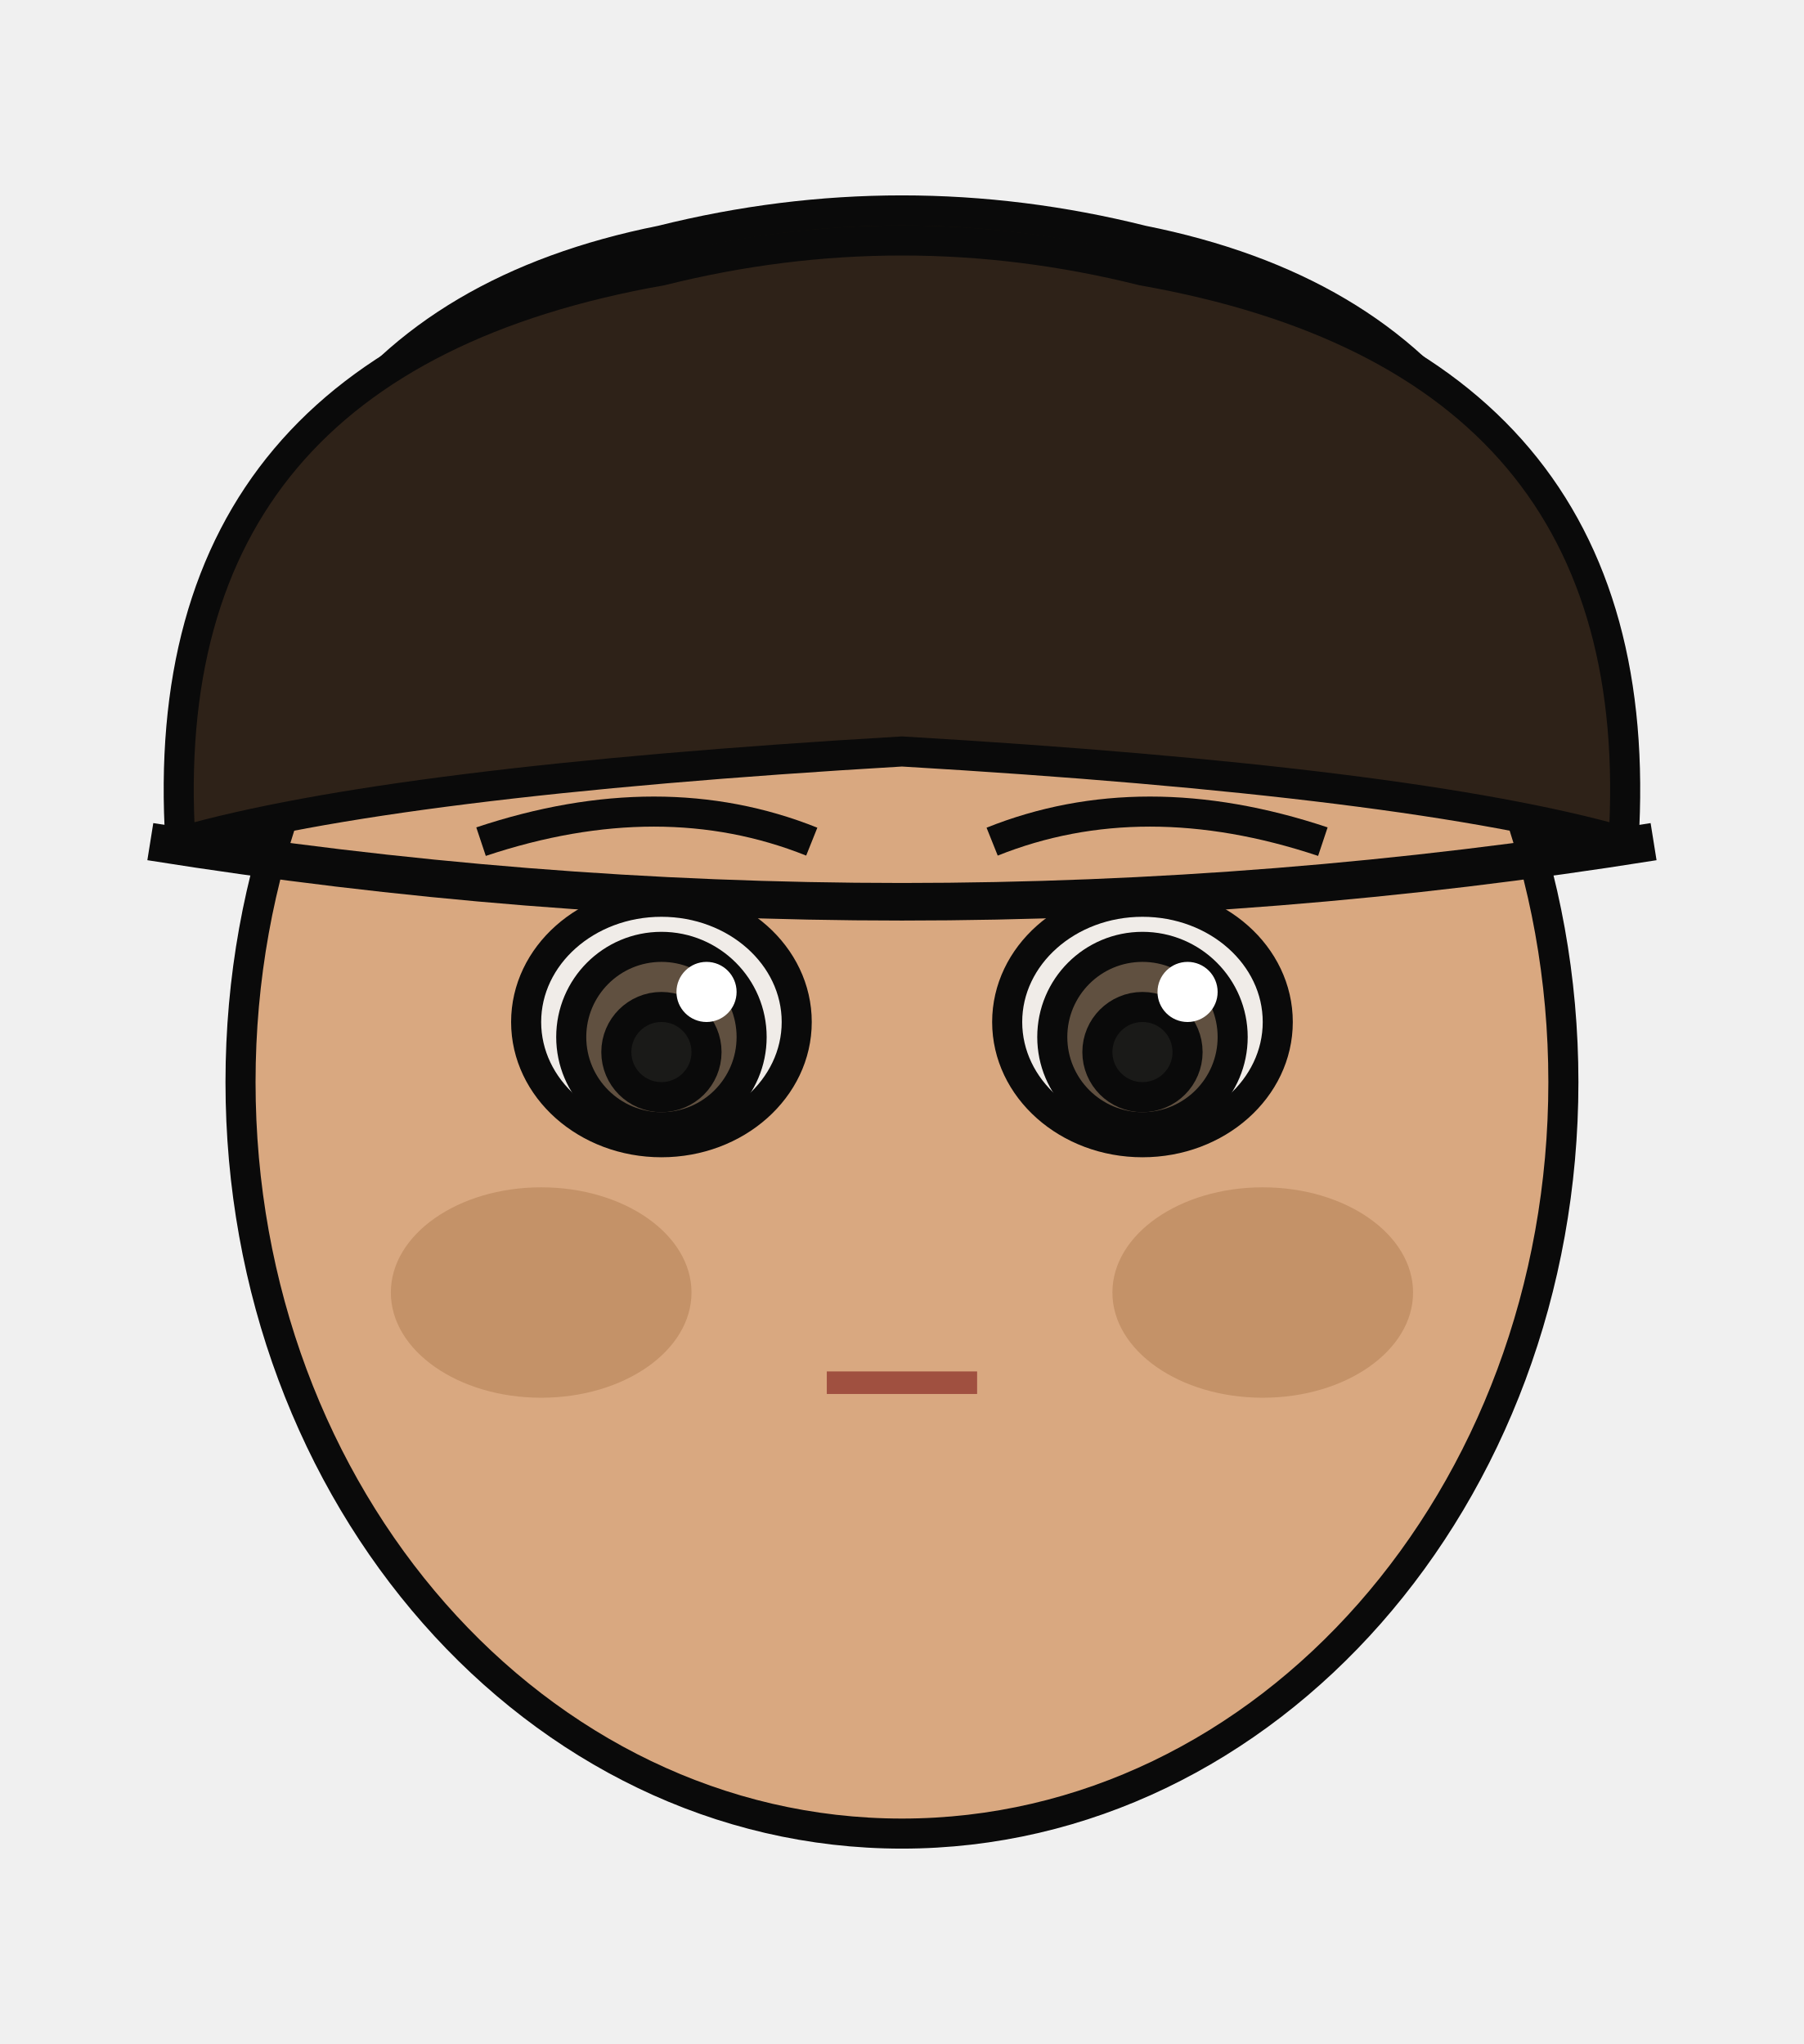
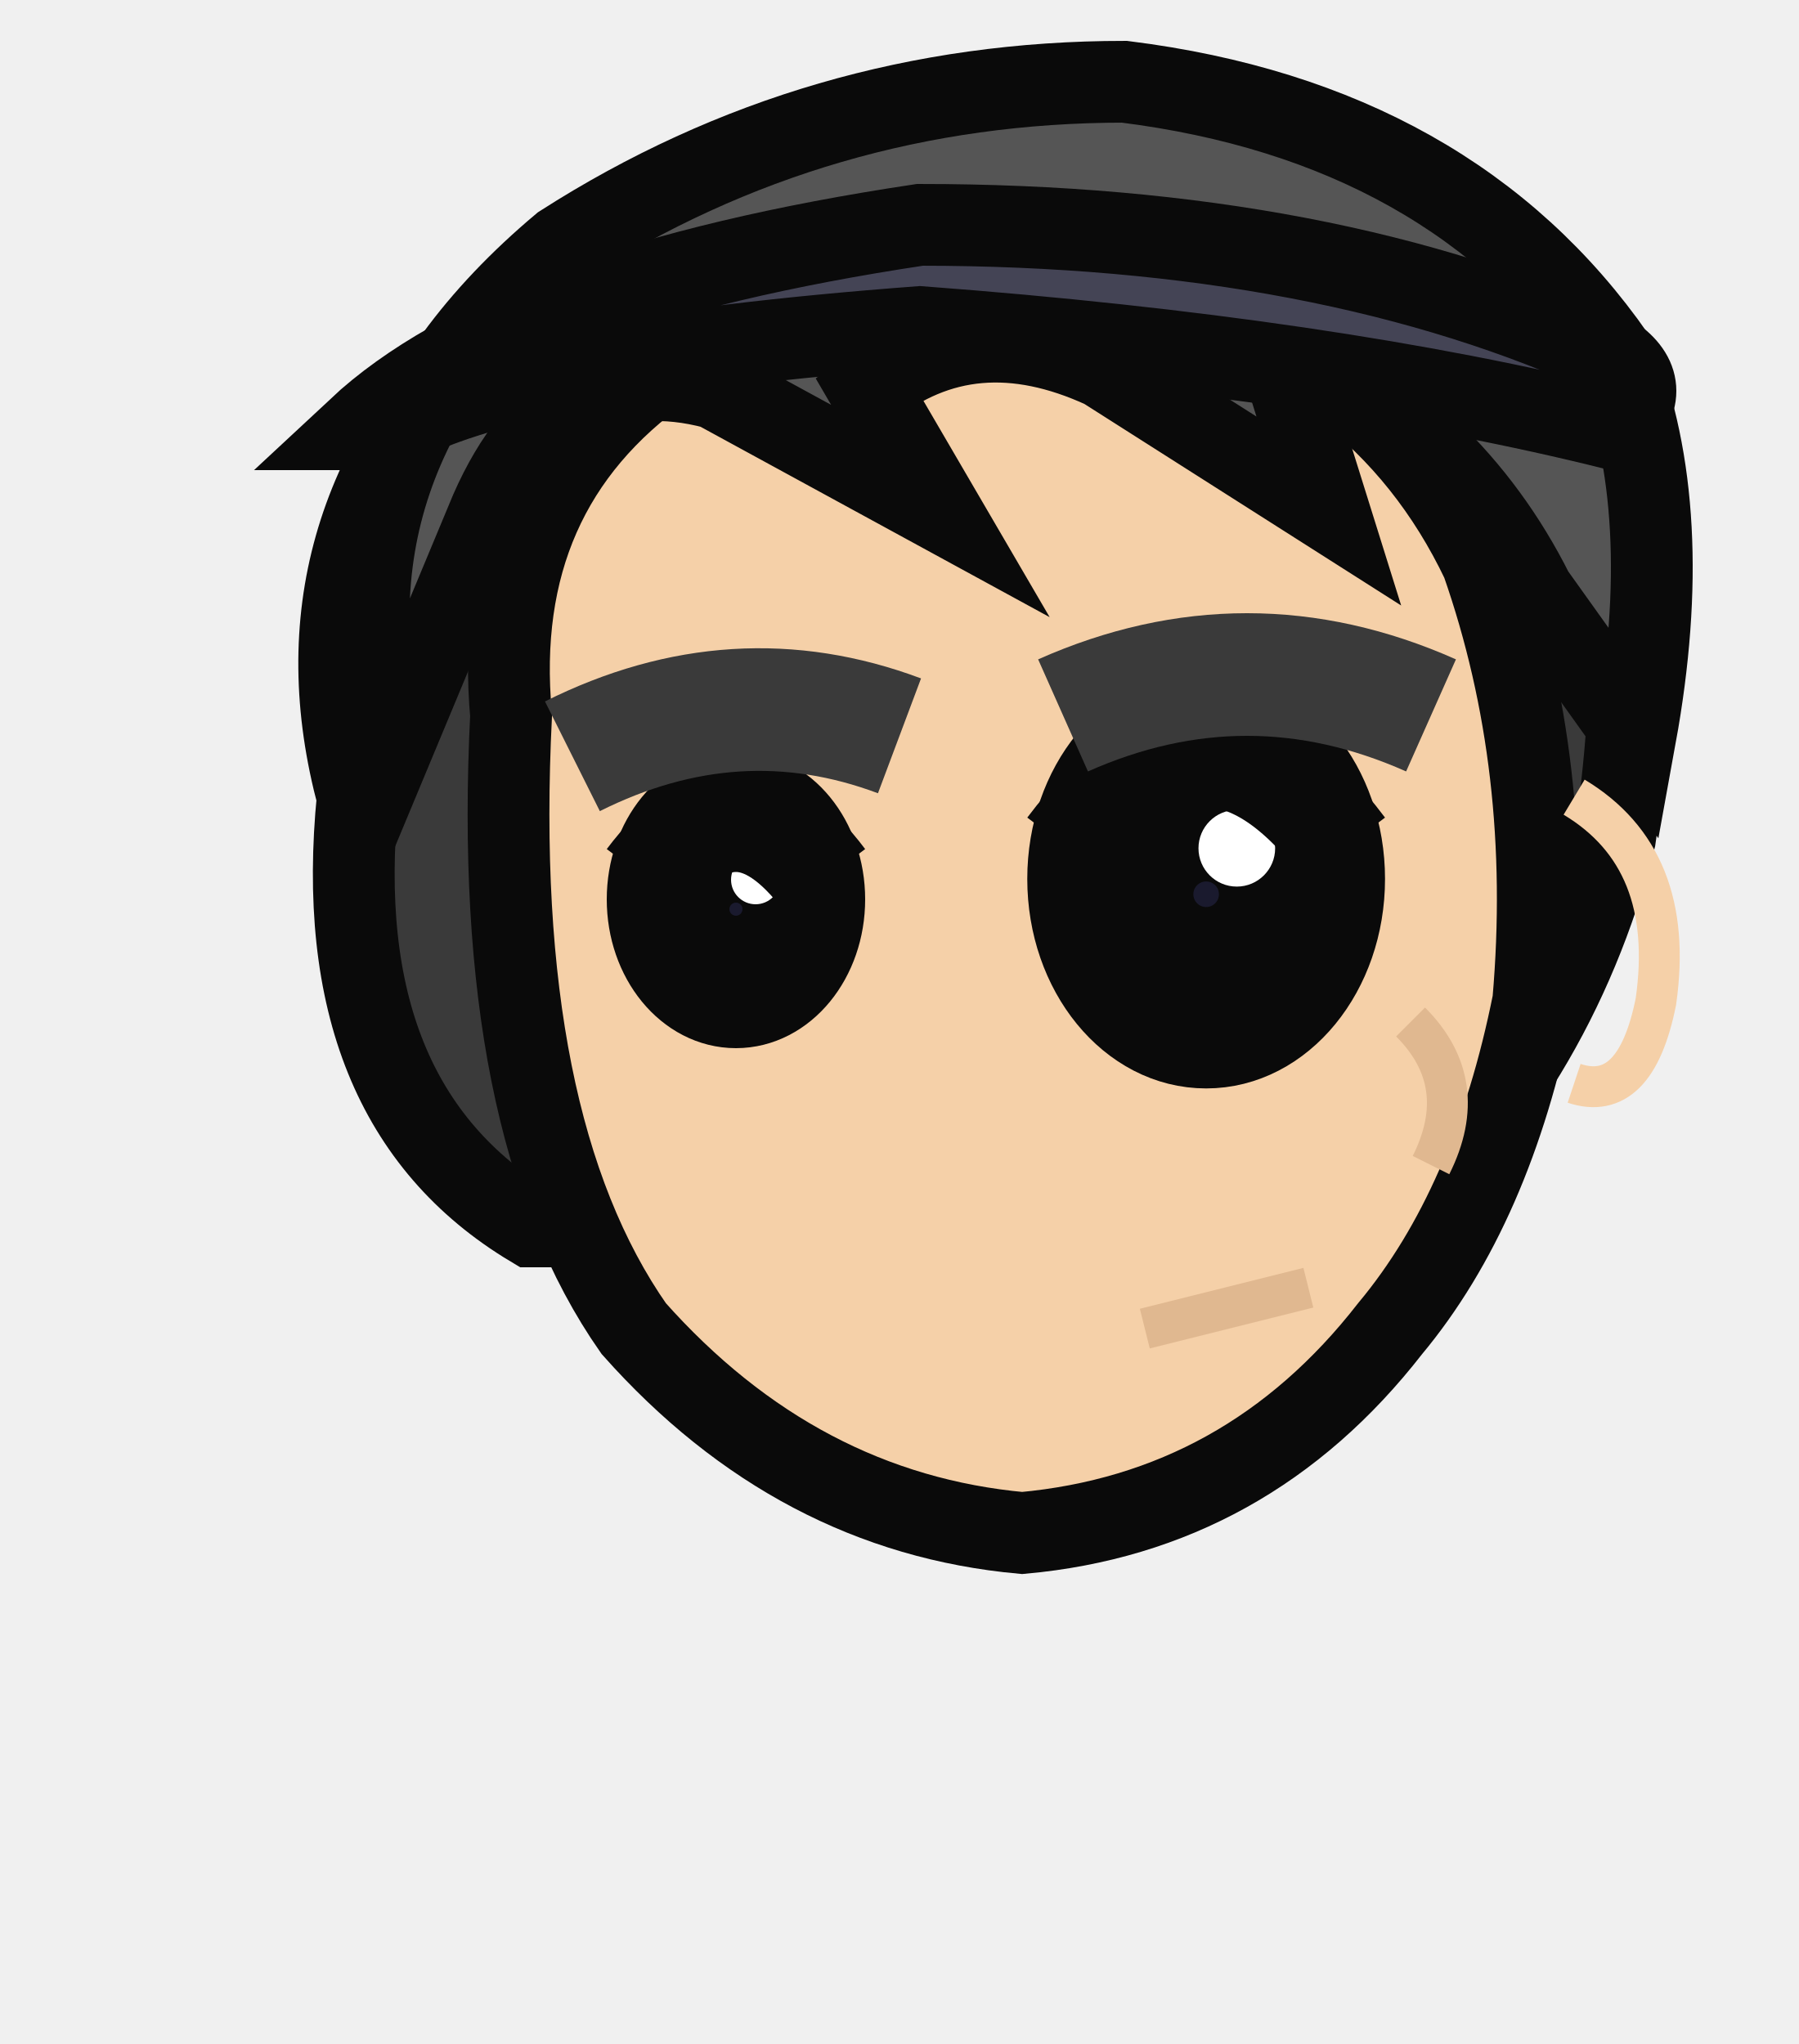
- <svg xmlns="http://www.w3.org/2000/svg" viewBox="0 0 120 136" width="120" height="136">
-   <path d="M16 56 Q14 22 44 16 Q60 12 76 16 Q106 22 104 56 Z" fill="#1a1208" stroke="#0a0a0a" stroke-width="2" />
-   <ellipse cx="60" cy="72" rx="44" ry="50" fill="#d9a880" stroke="#0a0a0a" stroke-width="2" />
-   <ellipse cx="36" cy="86" rx="10" ry="7" fill="#c49268" />
-   <ellipse cx="84" cy="86" rx="10" ry="7" fill="#c49268" />
-   <path d="M12 56 Q10 24 44 18 Q60 14 76 18 Q110 24 108 56 Q94 52 60 50 Q26 52 12 56 Z" fill="#2e2218" stroke="#0a0a0a" stroke-width="2" />
-   <path d="M10 56 Q60 64 110 56" fill="none" stroke="#0a0a0a" stroke-width="2.5" />
-   <ellipse cx="44" cy="68" rx="9" ry="8" fill="#f0ece8" stroke="#0a0a0a" stroke-width="2" />
-   <ellipse cx="76" cy="68" rx="9" ry="8" fill="#f0ece8" stroke="#0a0a0a" stroke-width="2" />
-   <ellipse cx="44" cy="69" rx="6" ry="6" fill="#605040" stroke="#0a0a0a" stroke-width="2" />
-   <ellipse cx="76" cy="69" rx="6" ry="6" fill="#605040" stroke="#0a0a0a" stroke-width="2" />
-   <circle cx="44" cy="70" r="3" fill="#1a1a18" stroke="#0a0a0a" stroke-width="2" />
-   <circle cx="76" cy="70" r="3" fill="#1a1a18" stroke="#0a0a0a" stroke-width="2" />
-   <circle cx="47" cy="66" r="2" fill="#ffffff" />
-   <circle cx="79" cy="66" r="2" fill="#ffffff" />
-   <path d="M32 56 Q44 52 54 56" fill="none" stroke="#0a0a0a" stroke-width="2" />
-   <path d="M66 56 Q76 52 88 56" fill="none" stroke="#0a0a0a" stroke-width="2" />
-   <line x1="55" y1="92" x2="65" y2="92" stroke="#a05040" stroke-width="1.5" />
+ <svg xmlns="http://www.w3.org/2000/svg" viewBox="0 0 176 200" width="176" height="200">
+   <path d="M 35,78 Q 28,52 48,32 Q 72,12 108,10 Q 140,14 155,38 Q 162,55 158,82 Q 152,105 135,120 L 52,120 Q 32,108 35,78 Z" fill="#3a3a3a" stroke="#0a0a0a" stroke-width="8" />
+   <path d="M 50,70 Q 48,48 65,36 Q 85,24 110,28 Q 135,34 145,55 Q 152,75 150,98 Q 146,118 136,130 Q 122,148 100,150 Q 78,148 62,130 Q 48,110 50,70 Z" fill="#f5d0a8" stroke="#0a0a0a" stroke-width="8" />
+   <ellipse cx="72" cy="88" rx="8.64" ry="10.56" fill="#ffffff" stroke="#0a0a0a" stroke-width="8" />
+   <circle cx="72" cy="88.96" r="6.72" fill="#778899" stroke="#0a0a0a" stroke-width="4" />
+   <circle cx="72" cy="88.96" r="3.36" fill="#1a1a2e" stroke="#0a0a0a" stroke-width="8" />
+   <circle cx="73.92" cy="86.08" r="2.4" fill="#ffffff" stroke="none" stroke-width="8" />
+   <path d="M 63.36,86.08 Q 72,74.56 80.64,86.08" fill="none" stroke="#0a0a0a" stroke-width="10" />
+   <ellipse cx="118" cy="86" rx="13.5" ry="16.5" fill="#ffffff" stroke="#0a0a0a" stroke-width="8" />
+   <circle cx="118" cy="87.5" r="10.5" fill="#778899" stroke="#0a0a0a" stroke-width="4" />
+   <circle cx="118" cy="87.5" r="5.25" fill="#1a1a2e" stroke="#0a0a0a" stroke-width="8" />
+   <circle cx="121.0" cy="83.0" r="3.75" fill="#ffffff" stroke="none" stroke-width="8" />
+   <path d="M 104.5,83.0 Q 118,65.0 131.5,83.0" fill="none" stroke="#0a0a0a" stroke-width="10" />
+   <path d="M 138,100 Q 144,106 140,114" fill="none" stroke="#e0b890" stroke-width="4" />
+   <line x1="112" y1="130" x2="128" y2="126" stroke="#e0b890" stroke-width="4" />
+   <path d="M 56,74 Q 72,66 88,72" fill="none" stroke="#3a3a3a" stroke-width="12" />
+   <path d="M 104,70 Q 122,62 140,70" fill="none" stroke="#3a3a3a" stroke-width="12" />
+   <path d="M 38,74 Q 30,45 55,24 Q 80,8 110,8 Q 142,12 158,35 Q 164,50 160,72 L 150,58 Q 142,42 125,34 L 130,50 L 108,36 Q 95,30 85,38 L 92,50 L 70,38 Q 55,34 48,50 Z" fill="#555555" stroke="#0a0a0a" stroke-width="8" />
+   <path d="M 35,42 Q 50,28 90,22 Q 130,22 158,35 Q 162,38 158,42 Q 130,35 90,32 Q 50,35 38,42 Z" fill="#444455" stroke="#0a0a0a" stroke-width="8" />
+   <path d="M 154,78 Q 164,84 162,98 Q 160,108 154,106" fill="none" stroke="#f5d0a8" stroke-width="4" />
</svg>
